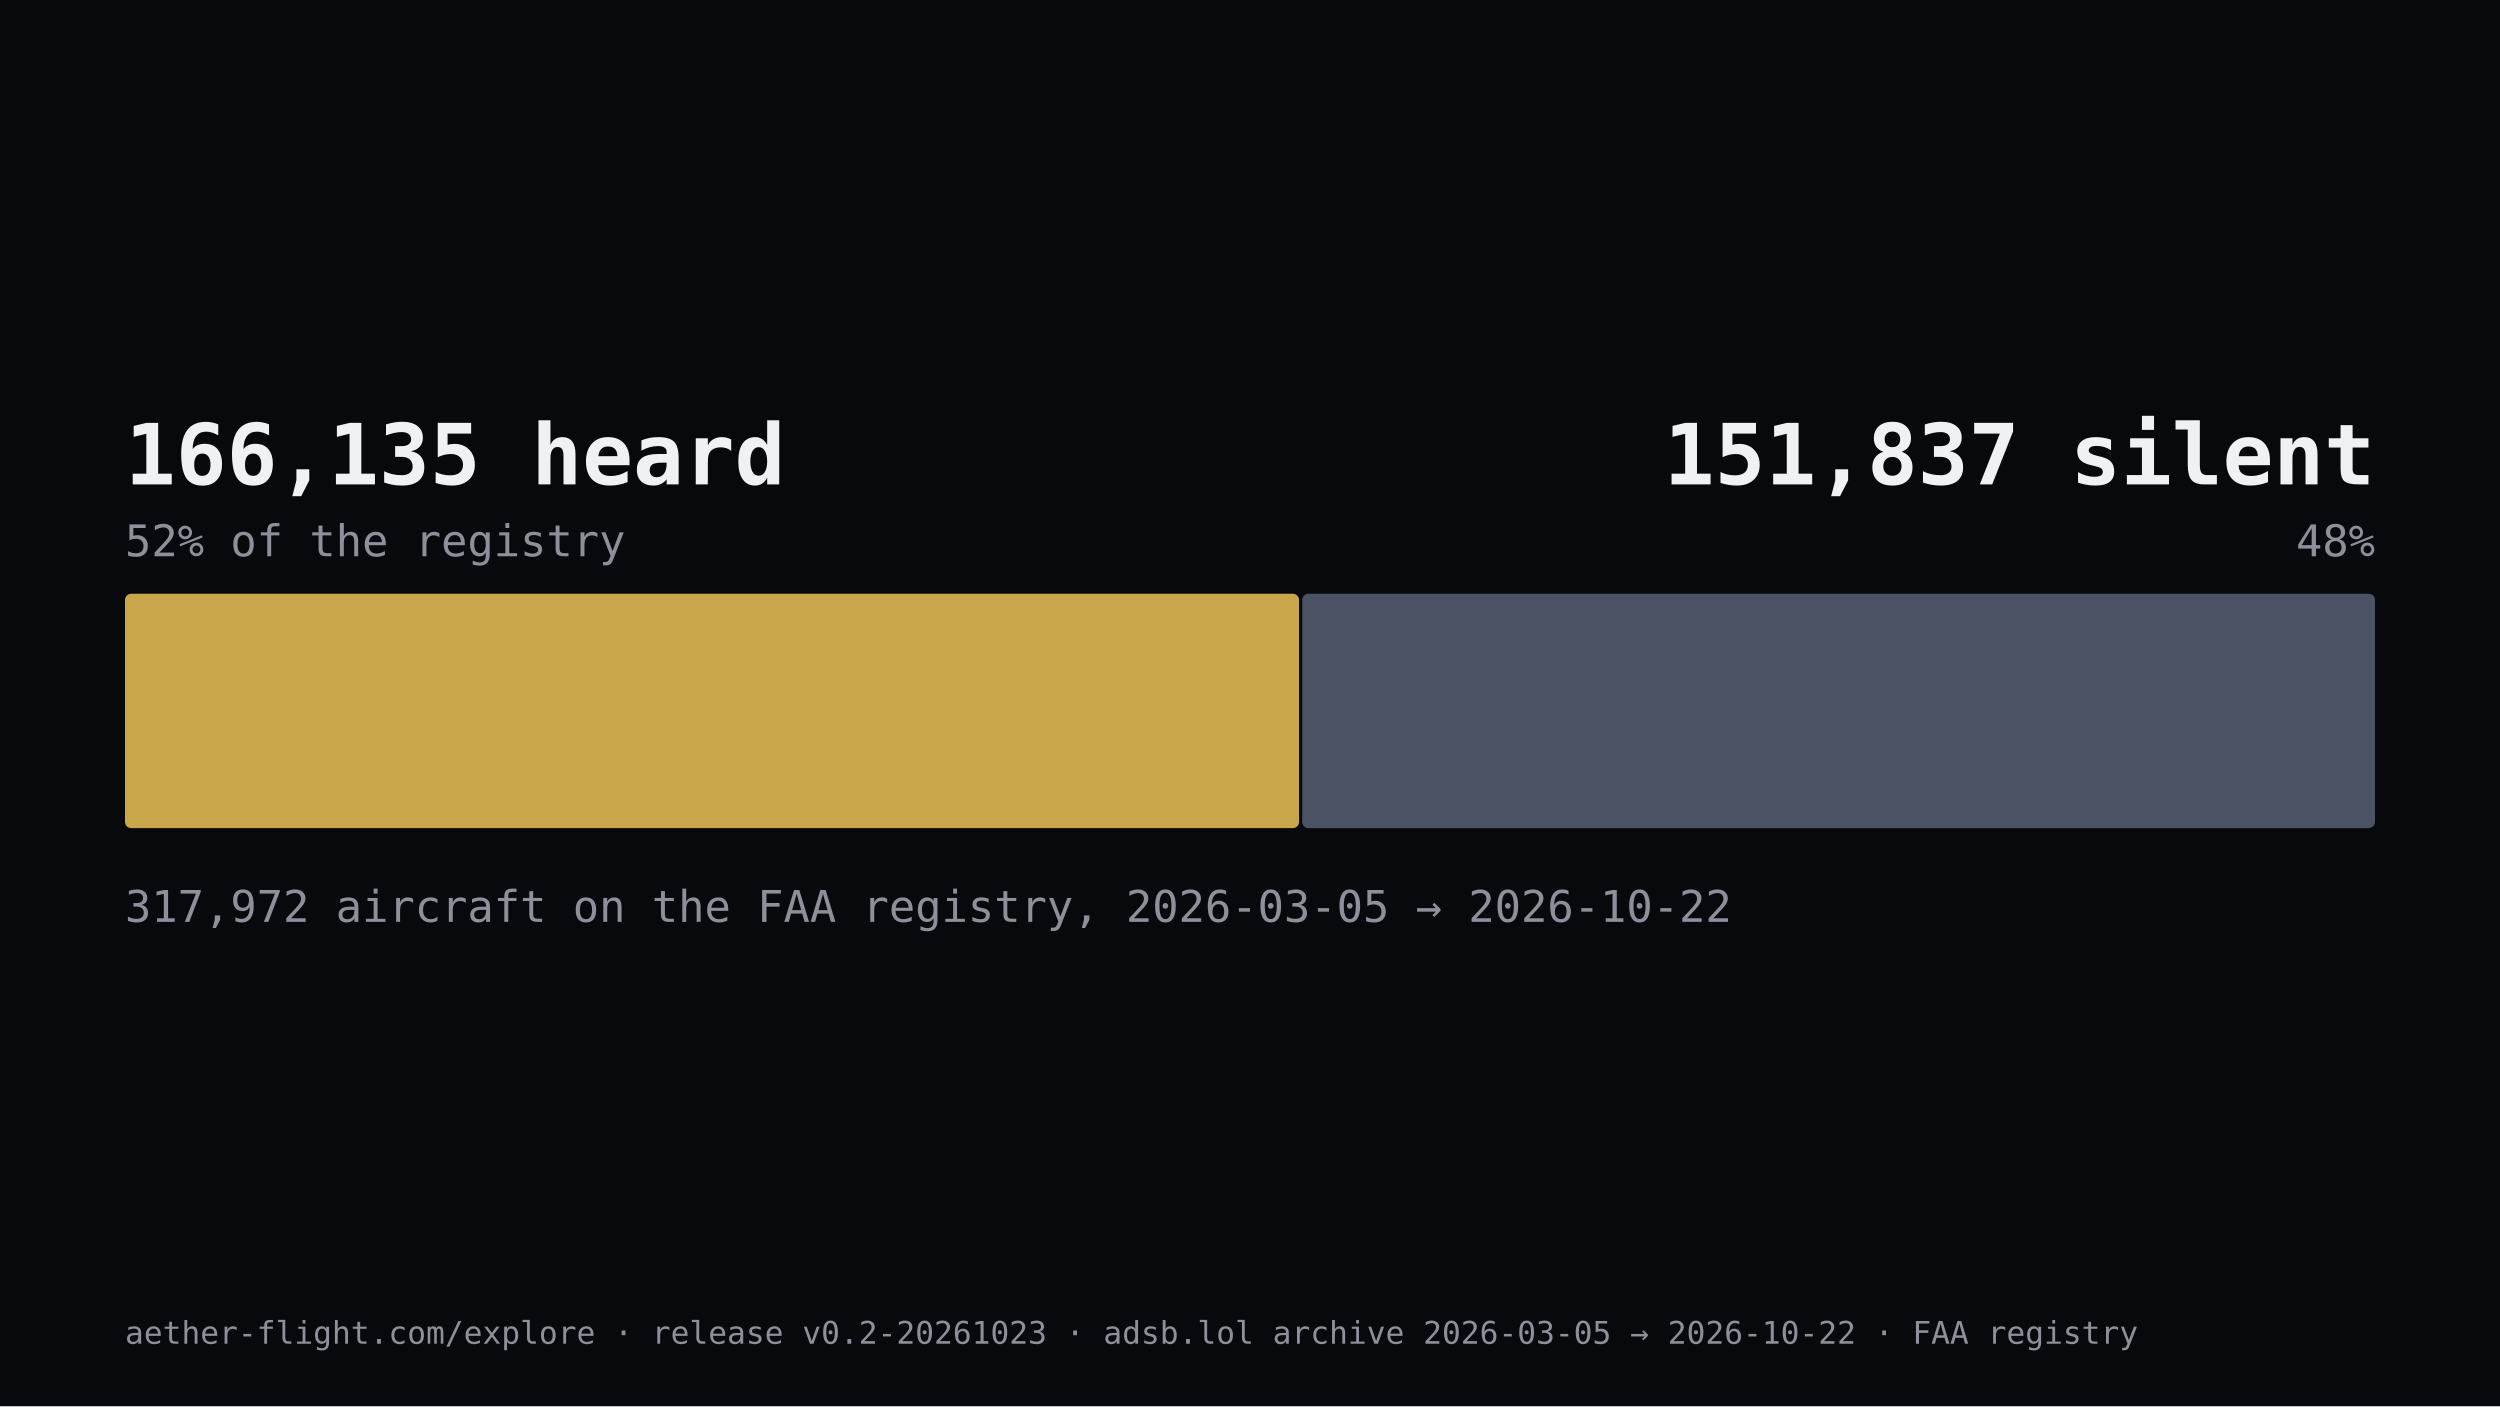
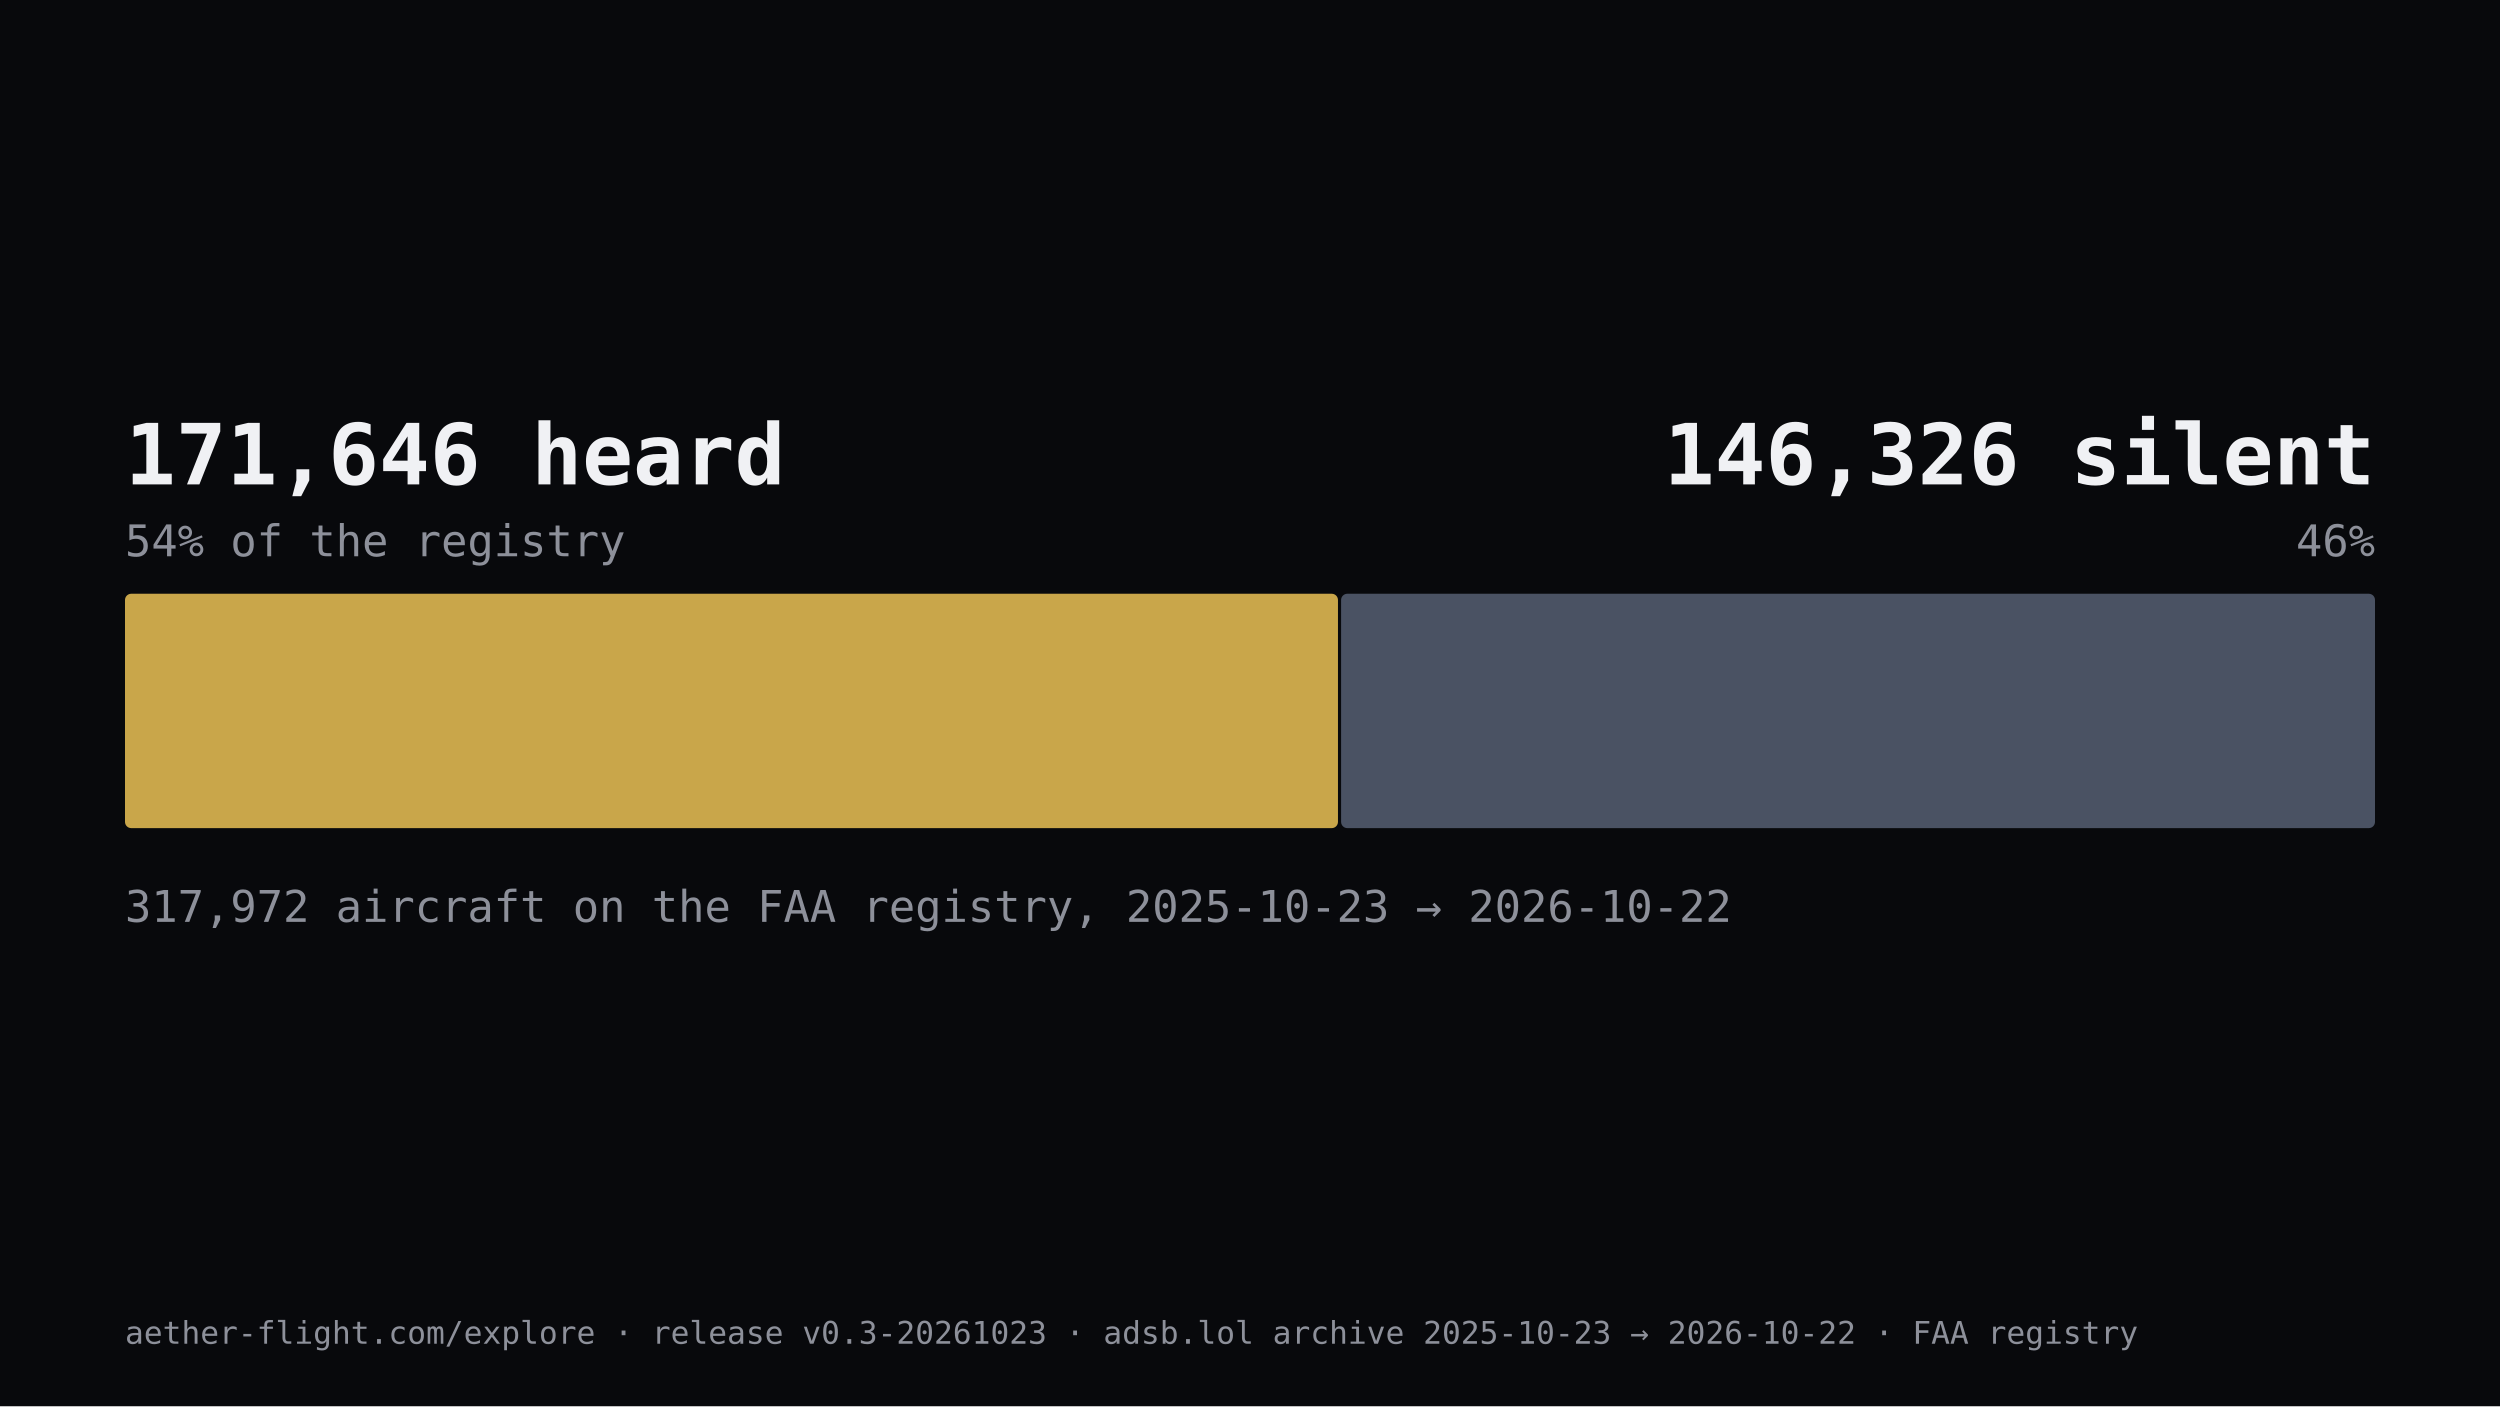
<svg xmlns="http://www.w3.org/2000/svg" viewBox="0 0 1600 900" width="1600" height="900" font-family="'Azeret Mono', Menlo, Consolas, monospace">
  <rect width="1600" height="900" fill="#08090c" />
-   <rect x="80.0" y="380.0" width="751.4" height="150.0" rx="4" fill="#c9a64a" />
-   <rect x="833.4" y="380.0" width="686.6" height="150.0" rx="4" fill="#4a5263" />
-   <text x="80.0" y="310.0" font-size="54" font-weight="600" fill="#f0f1f4" text-anchor="start">166,135 heard</text>
-   <text x="80.0" y="356.0" font-size="28" font-weight="400" fill="#8d909a" text-anchor="start">52% of the registry</text>
-   <text x="1520.0" y="310.0" font-size="54" font-weight="600" fill="#f0f1f4" text-anchor="end">151,837 silent</text>
-   <text x="1520.0" y="356.0" font-size="28" font-weight="400" fill="#8d909a" text-anchor="end">48%</text>
-   <text x="80.0" y="590.0" font-size="28" font-weight="400" fill="#8d909a" text-anchor="start">317,972 aircraft on the FAA registry, 2026-03-05 → 2026-10-22</text>
-   <text x="80.0" y="860.0" font-size="20" font-weight="400" fill="#8d909a" text-anchor="start">aether-flight.com/explore · release v0.2-20261023 · adsb.lol archive 2026-03-05 → 2026-10-22 · FAA registry</text>
+   <rect x="80.0" y="380.0" width="776.3" height="150.0" rx="4" fill="#c9a64a" />
+   <rect x="858.3" y="380.0" width="661.7" height="150.0" rx="4" fill="#4a5263" />
+   <text x="80.0" y="310.0" font-size="54" font-weight="600" fill="#f0f1f4" text-anchor="start">171,646 heard</text>
+   <text x="80.0" y="356.0" font-size="28" font-weight="400" fill="#8d909a" text-anchor="start">54% of the registry</text>
+   <text x="1520.0" y="310.0" font-size="54" font-weight="600" fill="#f0f1f4" text-anchor="end">146,326 silent</text>
+   <text x="1520.0" y="356.0" font-size="28" font-weight="400" fill="#8d909a" text-anchor="end">46%</text>
+   <text x="80.0" y="590.0" font-size="28" font-weight="400" fill="#8d909a" text-anchor="start">317,972 aircraft on the FAA registry, 2025-10-23 → 2026-10-22</text>
+   <text x="80.0" y="860.0" font-size="20" font-weight="400" fill="#8d909a" text-anchor="start">aether-flight.com/explore · release v0.3-20261023 · adsb.lol archive 2025-10-23 → 2026-10-22 · FAA registry</text>
</svg>
